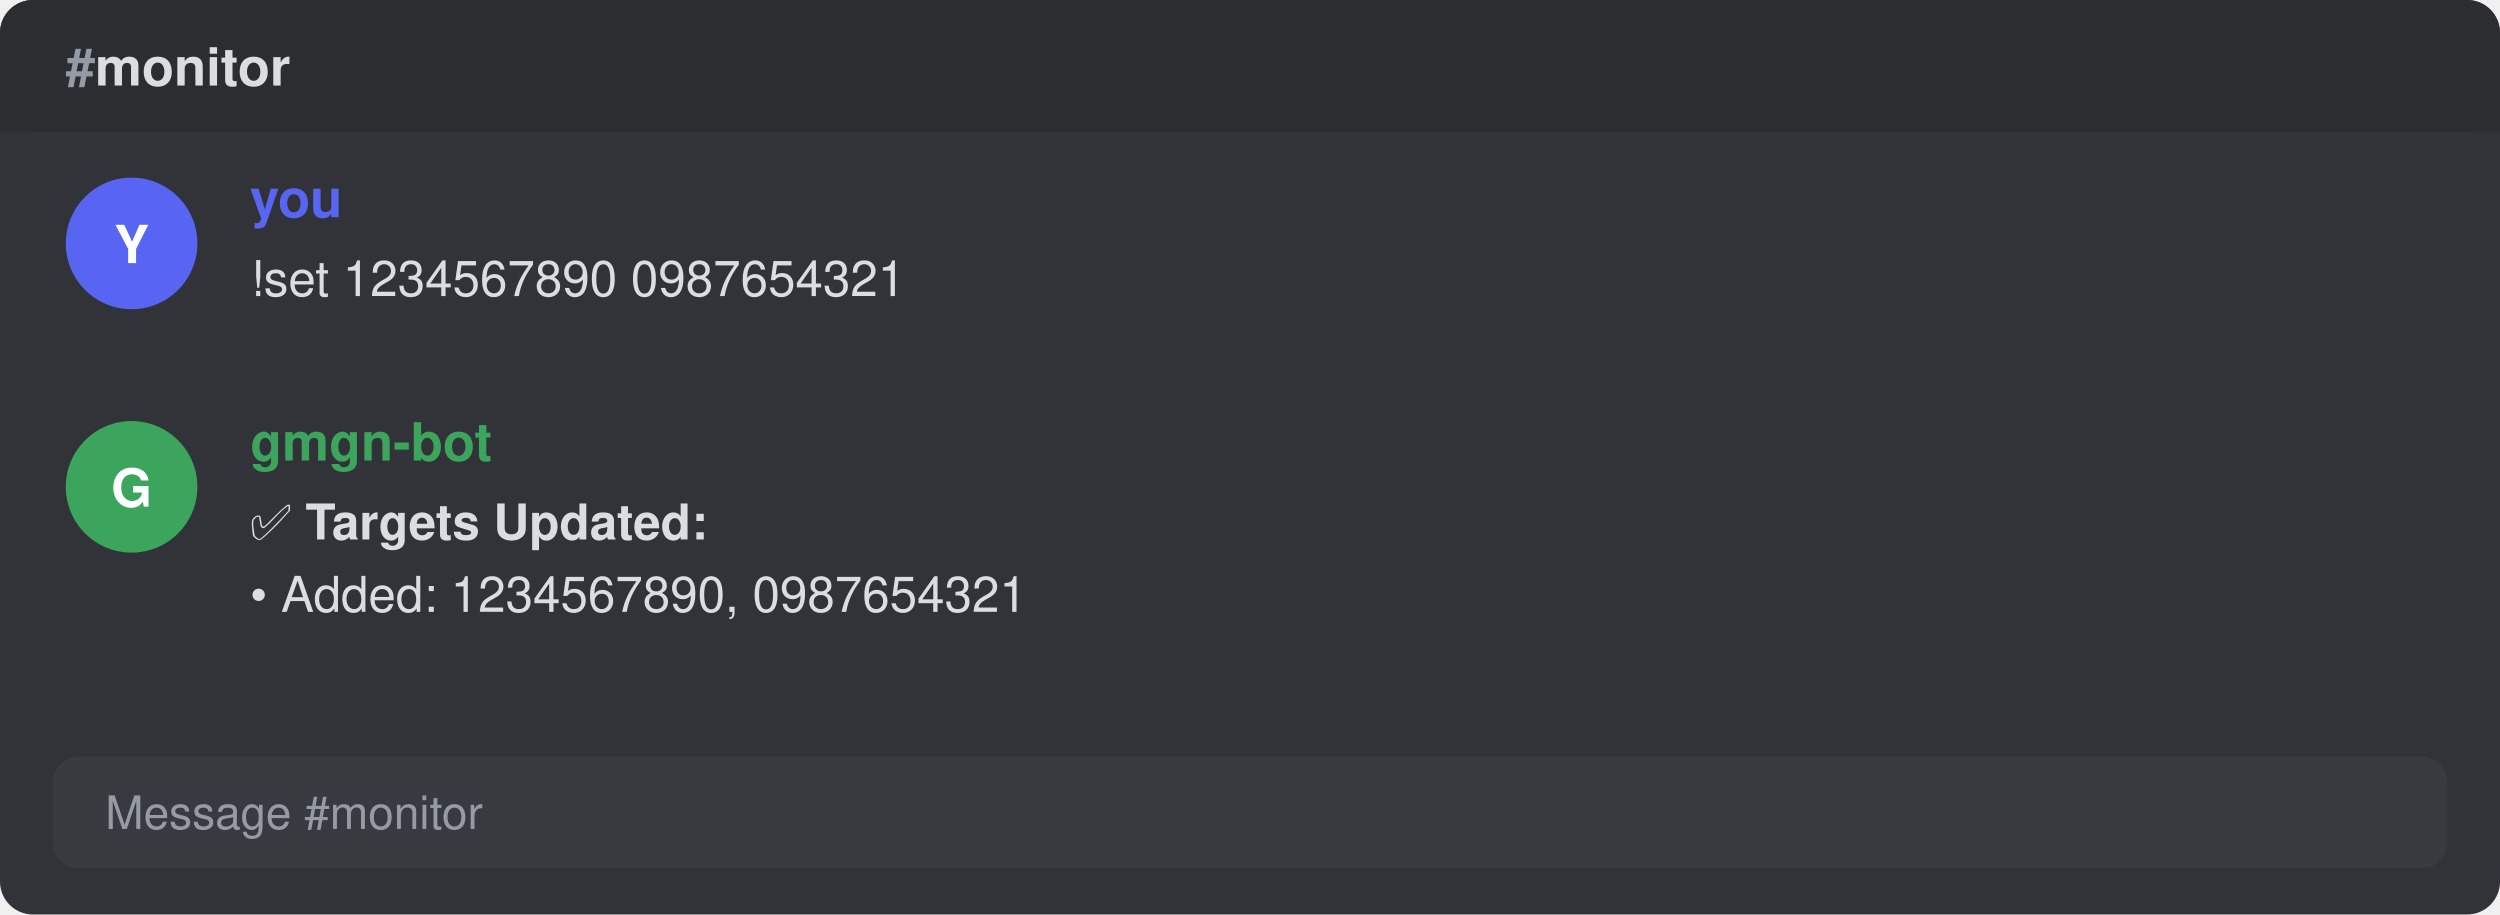
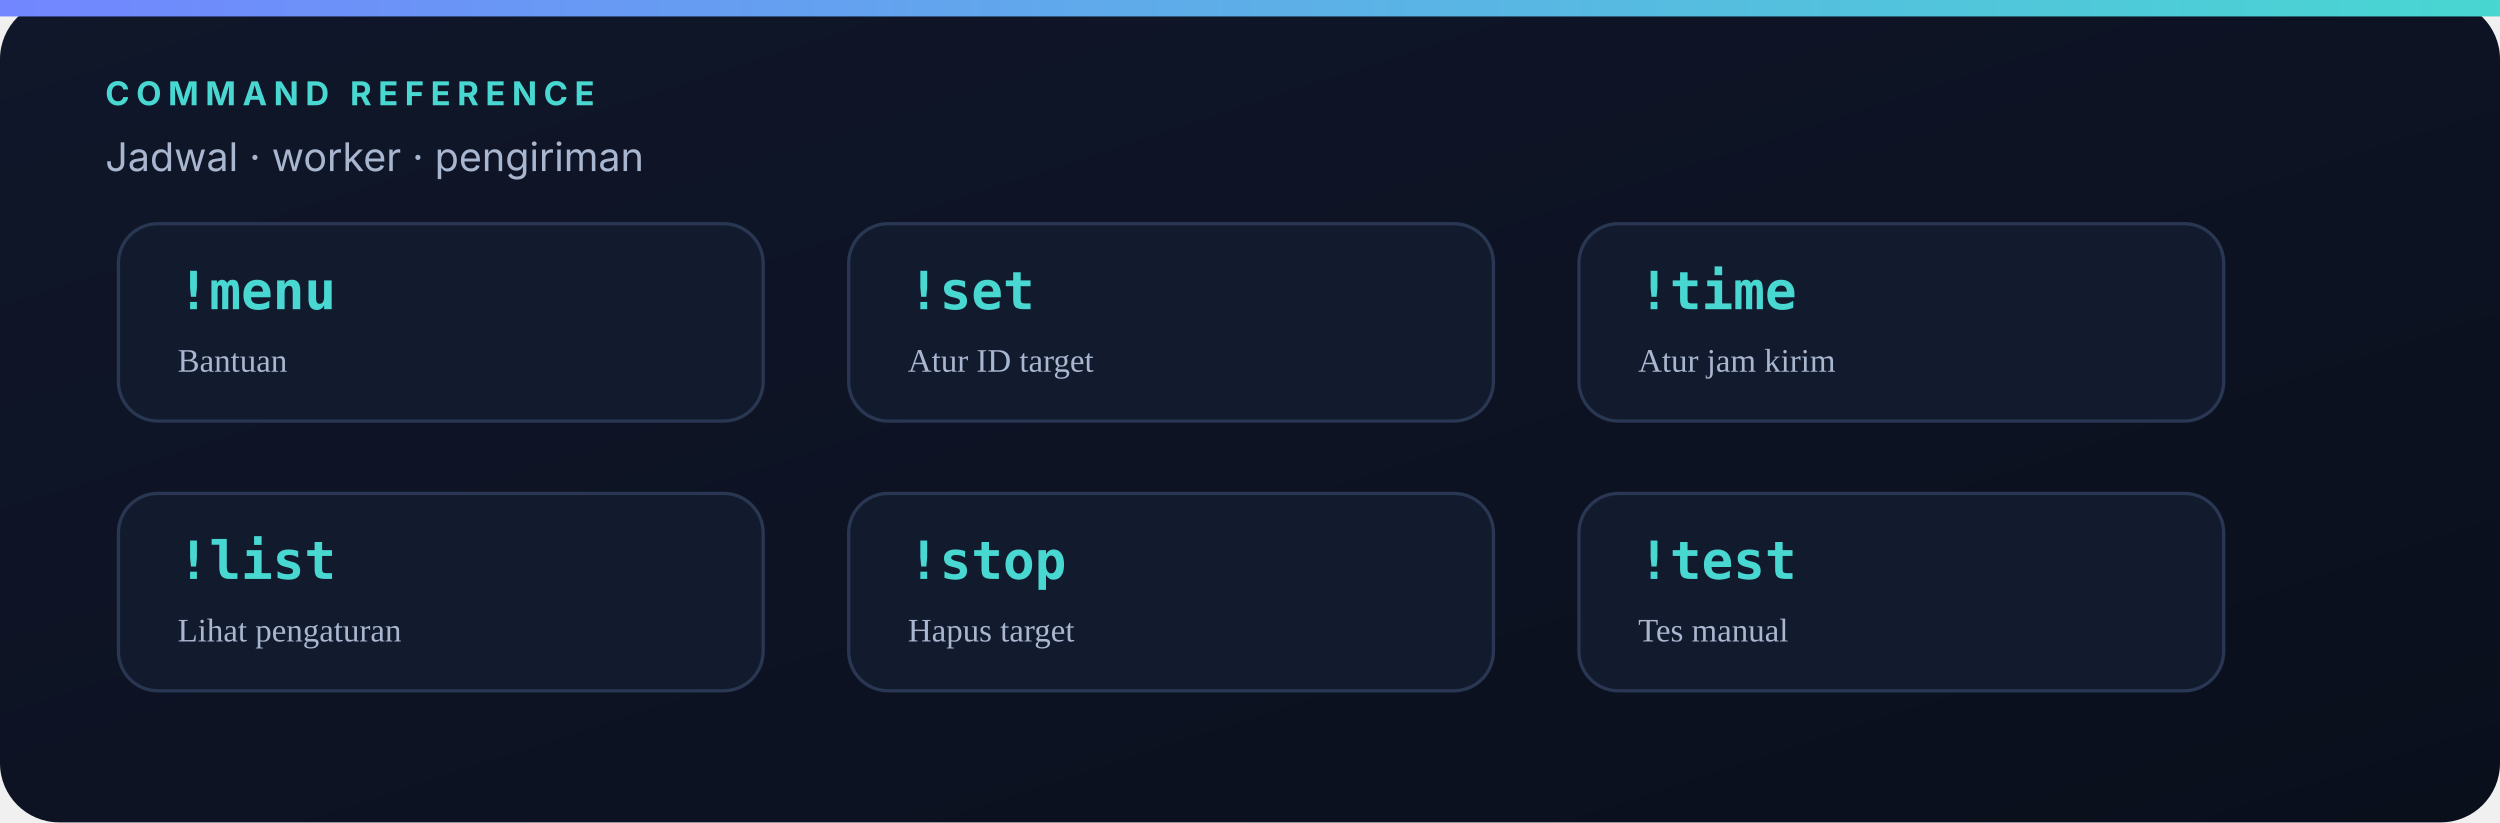
- <svg xmlns="http://www.w3.org/2000/svg" width="760" height="278" viewBox="0 0 760 278">
-   <rect width="760" height="278" rx="10" fill="#313338" />
-   <rect width="760" height="40" rx="10" fill="#2b2d31" />
-   <rect y="30" width="760" height="10" fill="#2b2d31" />
-   <text x="20" y="26" font-family="Segoe UI, Helvetica, Arial, sans-serif" font-size="16" font-weight="600" fill="#dbdee1">
-     <tspan fill="#949ba4"># </tspan>monitor</text>
-   <circle cx="40" cy="74" r="20" fill="#5865f2" />
-   <text x="40" y="80" font-family="Segoe UI, Helvetica, Arial, sans-serif" font-size="16" font-weight="700" fill="#fff" text-anchor="middle">Y</text>
-   <text x="76" y="66" font-family="Segoe UI, Helvetica, Arial, sans-serif" font-size="16" font-weight="600" fill="#5865f2">you</text>
-   <text x="76" y="90" font-family="Segoe UI, Helvetica, Arial, sans-serif" font-size="15" font-weight="400" fill="#dbdee1" xml:space="preserve">!set 1234567890 0987654321</text>
-   <circle cx="40" cy="148" r="20" fill="#3ba55d" />
-   <text x="40" y="154" font-family="Segoe UI, Helvetica, Arial, sans-serif" font-size="16" font-weight="700" fill="#fff" text-anchor="middle">G</text>
-   <text x="76" y="140" font-family="Segoe UI, Helvetica, Arial, sans-serif" font-size="16" font-weight="600" fill="#3ba55d">gmgn-bot</text>
-   <text x="76" y="164" font-family="Segoe UI, Helvetica, Arial, sans-serif" font-size="15" font-weight="400" fill="#dbdee1" xml:space="preserve">✅ <tspan font-weight="700">Targets Updated:</tspan>
-   </text>
-   <text x="76" y="186" font-family="Segoe UI, Helvetica, Arial, sans-serif" font-size="15" font-weight="400" fill="#dbdee1" xml:space="preserve">• Added: 1234567890, 0987654321</text>
-   <rect x="16" y="230" width="728" height="34" rx="8" fill="#383a40" />
-   <text x="32" y="252" font-family="Segoe UI, Helvetica, Arial, sans-serif" font-size="14" font-weight="400" fill="#949ba4">Message #monitor</text>
+ <svg xmlns="http://www.w3.org/2000/svg" width="760" height="250" viewBox="0 0 760 250" role="img">
+   <defs>
+     <linearGradient id="bg" x1="0" y1="0" x2="1" y2="1">
+       <stop stop-color="#10172A" />
+       <stop offset="1" stop-color="#0A0F1C" />
+     </linearGradient>
+     <linearGradient id="accent">
+       <stop stop-color="#7286FF" />
+       <stop offset="1" stop-color="#48D7D1" />
+     </linearGradient>
+   </defs>
+   <rect width="760" height="250" rx="18" fill="url(#bg)" />
+   <path d="M0 0H760V5H0Z" fill="url(#accent)" />
+   <text x="32" y="32" font-family="Inter,Segoe UI,Arial,sans-serif" font-size="10" font-weight="700" letter-spacing="2" fill="#48D7D1">COMMAND REFERENCE</text>
+   <text x="32" y="52" font-family="Inter,Segoe UI,Arial,sans-serif" font-size="12" fill="#A8B6CF">Jadwal · worker · pengiriman</text>
+   <rect x="36" y="68" width="196" height="60" rx="12" fill="#121A2D" stroke="#293752" />
+   <text x="54" y="94" font-family="monospace" font-size="16" font-weight="700" fill="#48D7D1">!menu</text>
+   <text x="54" y="113" font-size="10" fill="#A8B6CF">Bantuan</text>
+   <rect x="258" y="68" width="196" height="60" rx="12" fill="#121A2D" stroke="#293752" />
+   <text x="276" y="94" font-family="monospace" font-size="16" font-weight="700" fill="#48D7D1">!set</text>
+   <text x="276" y="113" font-size="10" fill="#A8B6CF">Atur ID target</text>
+   <rect x="480" y="68" width="196" height="60" rx="12" fill="#121A2D" stroke="#293752" />
+   <text x="498" y="94" font-family="monospace" font-size="16" font-weight="700" fill="#48D7D1">!time</text>
+   <text x="498" y="113" font-size="10" fill="#A8B6CF">Atur jam kirim</text>
+   <rect x="36" y="150" width="196" height="60" rx="12" fill="#121A2D" stroke="#293752" />
+   <text x="54" y="176" font-family="monospace" font-size="16" font-weight="700" fill="#48D7D1">!list</text>
+   <text x="54" y="195" font-size="10" fill="#A8B6CF">Lihat pengaturan</text>
+   <rect x="258" y="150" width="196" height="60" rx="12" fill="#121A2D" stroke="#293752" />
+   <text x="276" y="176" font-family="monospace" font-size="16" font-weight="700" fill="#48D7D1">!stop</text>
+   <text x="276" y="195" font-size="10" fill="#A8B6CF">Hapus target</text>
+   <rect x="480" y="150" width="196" height="60" rx="12" fill="#121A2D" stroke="#293752" />
+   <text x="498" y="176" font-family="monospace" font-size="16" font-weight="700" fill="#48D7D1">!test</text>
+   <text x="498" y="195" font-size="10" fill="#A8B6CF">Tes manual</text>
</svg>
